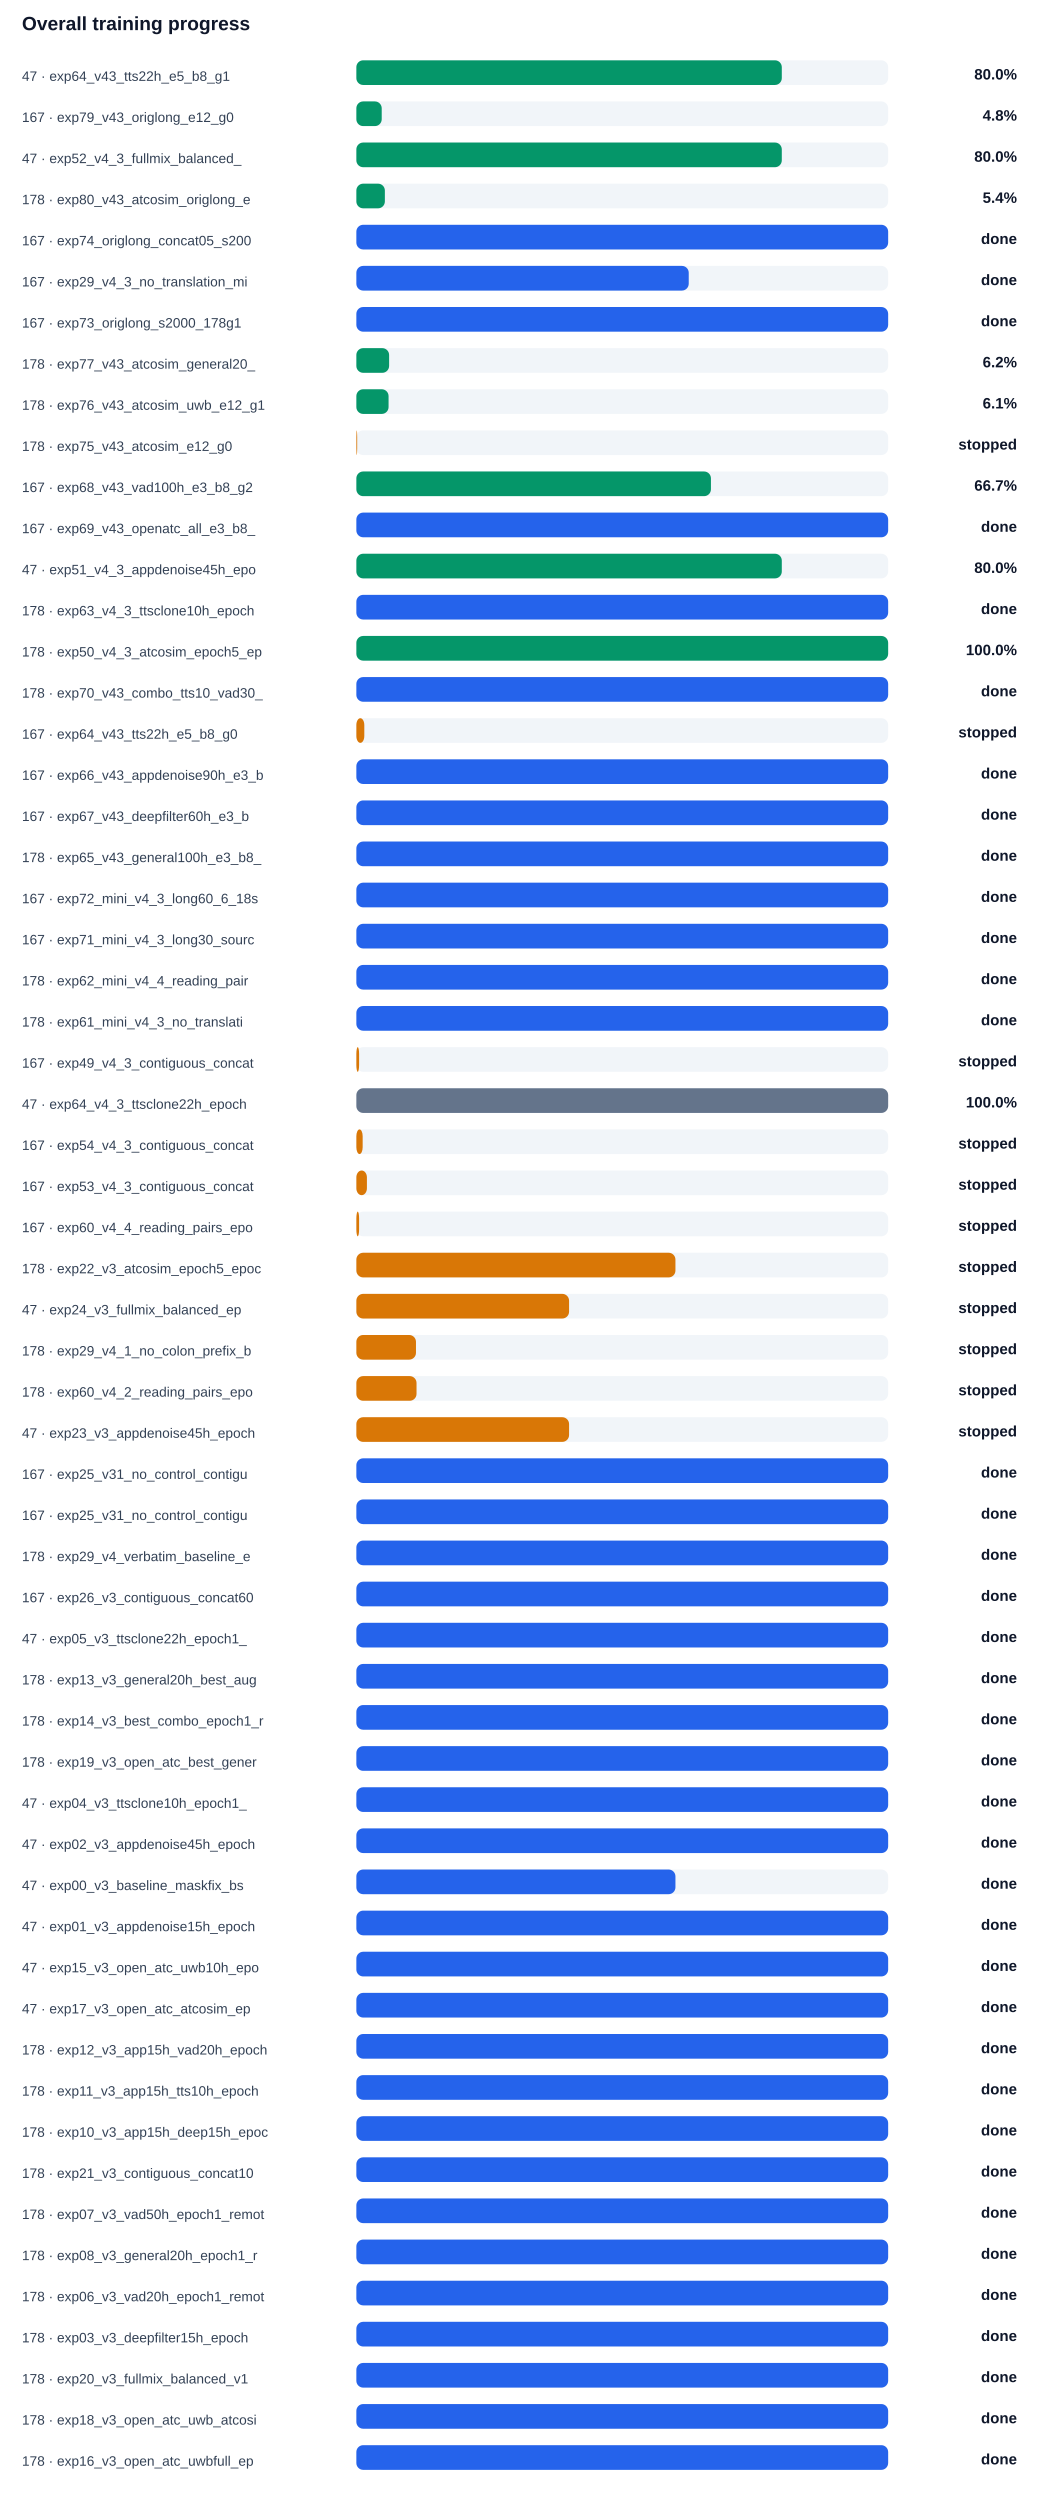
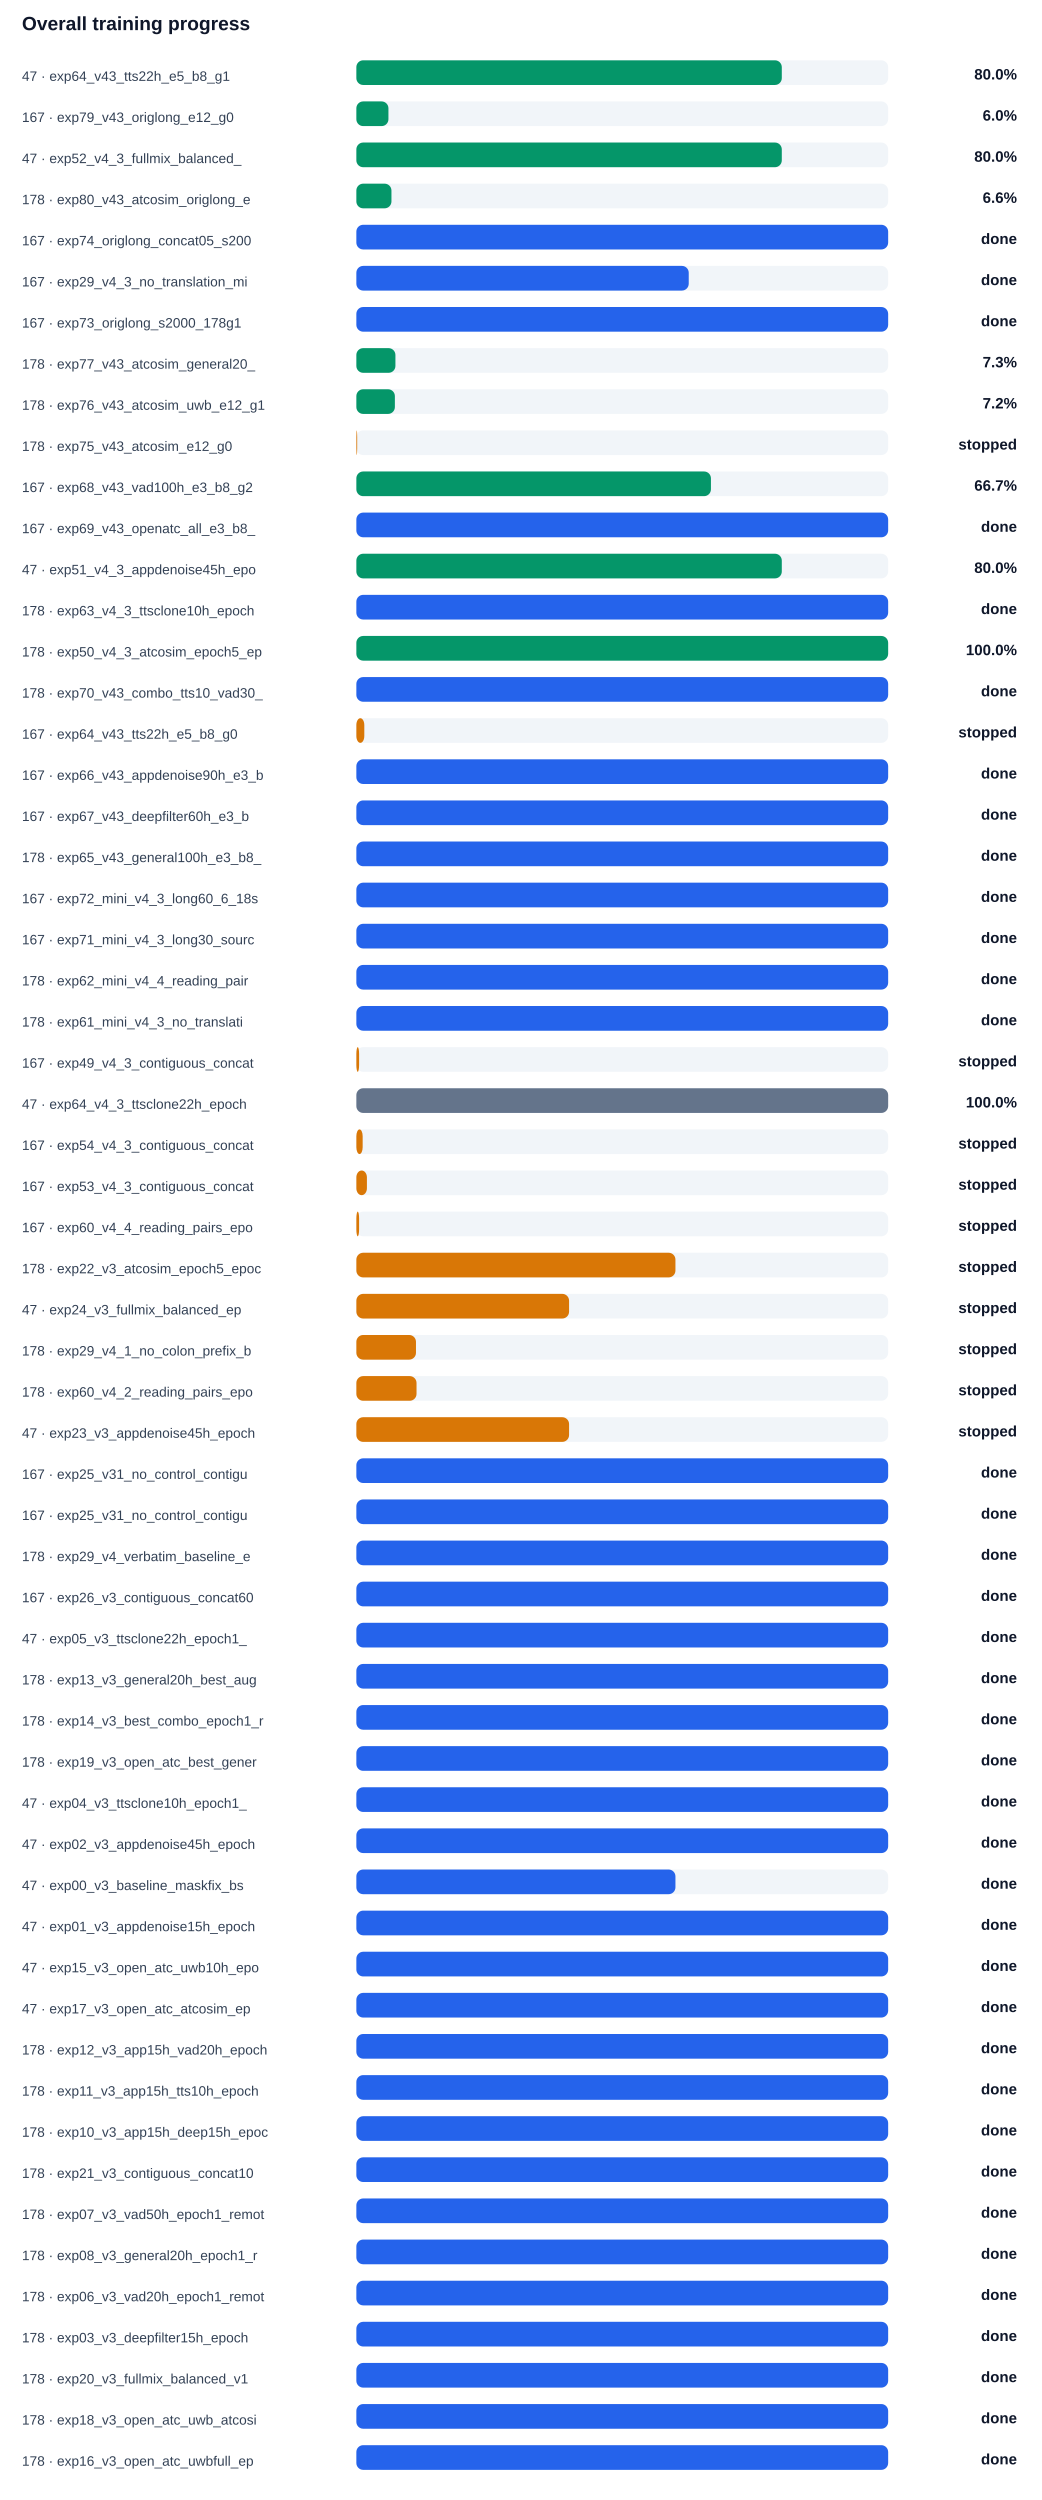
<svg xmlns="http://www.w3.org/2000/svg" width="100%" viewBox="0 0 760 1824" style="max-width:760px;background:#ffffff;border:1px solid #e5e7eb;border-radius:10px;">
  <text x="16.0" y="22.0" font-size="14" fill="#0f172a" text-anchor="start" font-family="Arial, sans-serif" font-weight="700">Overall training progress</text>
  <text x="16.0" y="59.0" font-size="10" fill="#334155" text-anchor="start" font-family="Arial, sans-serif" font-weight="400">47 · exp64_v43_tts22h_e5_b8_g1</text>
  <rect x="260" y="44" width="388" height="18" rx="5" fill="#f1f5f9" />
  <rect x="260" y="44" width="310.4" height="18" rx="5" fill="#059669" />
  <text x="742.0" y="58.0" font-size="11" fill="#0f172a" text-anchor="end" font-family="Arial, sans-serif" font-weight="700">80.0%</text>
  <text x="16.0" y="89.0" font-size="10" fill="#334155" text-anchor="start" font-family="Arial, sans-serif" font-weight="400">167 · exp79_v43_origlong_e12_g0</text>
  <rect x="260" y="74" width="388" height="18" rx="5" fill="#f1f5f9" />
-   <rect x="260" y="74" width="18.5" height="18" rx="5" fill="#059669" />
-   <text x="742.0" y="88.0" font-size="11" fill="#0f172a" text-anchor="end" font-family="Arial, sans-serif" font-weight="700">4.8%</text>
+   <rect x="260" y="74" width="23.4" height="18" rx="5" fill="#059669" />
+   <text x="742.0" y="88.0" font-size="11" fill="#0f172a" text-anchor="end" font-family="Arial, sans-serif" font-weight="700">6.0%</text>
  <text x="16.0" y="119.0" font-size="10" fill="#334155" text-anchor="start" font-family="Arial, sans-serif" font-weight="400">47 · exp52_v4_3_fullmix_balanced_</text>
  <rect x="260" y="104" width="388" height="18" rx="5" fill="#f1f5f9" />
  <rect x="260" y="104" width="310.4" height="18" rx="5" fill="#059669" />
  <text x="742.0" y="118.0" font-size="11" fill="#0f172a" text-anchor="end" font-family="Arial, sans-serif" font-weight="700">80.0%</text>
  <text x="16.0" y="149.0" font-size="10" fill="#334155" text-anchor="start" font-family="Arial, sans-serif" font-weight="400">178 · exp80_v43_atcosim_origlong_e</text>
  <rect x="260" y="134" width="388" height="18" rx="5" fill="#f1f5f9" />
-   <rect x="260" y="134" width="20.8" height="18" rx="5" fill="#059669" />
-   <text x="742.0" y="148.0" font-size="11" fill="#0f172a" text-anchor="end" font-family="Arial, sans-serif" font-weight="700">5.4%</text>
+   <rect x="260" y="134" width="25.6" height="18" rx="5" fill="#059669" />
+   <text x="742.0" y="148.0" font-size="11" fill="#0f172a" text-anchor="end" font-family="Arial, sans-serif" font-weight="700">6.6%</text>
  <text x="16.0" y="179.0" font-size="10" fill="#334155" text-anchor="start" font-family="Arial, sans-serif" font-weight="400">167 · exp74_origlong_concat05_s200</text>
  <rect x="260" y="164" width="388" height="18" rx="5" fill="#f1f5f9" />
  <rect x="260" y="164" width="388.0" height="18" rx="5" fill="#2563eb" />
  <text x="742.0" y="178.0" font-size="11" fill="#0f172a" text-anchor="end" font-family="Arial, sans-serif" font-weight="700">done</text>
  <text x="16.0" y="209.0" font-size="10" fill="#334155" text-anchor="start" font-family="Arial, sans-serif" font-weight="400">167 · exp29_v4_3_no_translation_mi</text>
  <rect x="260" y="194" width="388" height="18" rx="5" fill="#f1f5f9" />
  <rect x="260" y="194" width="242.5" height="18" rx="5" fill="#2563eb" />
  <text x="742.0" y="208.0" font-size="11" fill="#0f172a" text-anchor="end" font-family="Arial, sans-serif" font-weight="700">done</text>
  <text x="16.0" y="239.0" font-size="10" fill="#334155" text-anchor="start" font-family="Arial, sans-serif" font-weight="400">167 · exp73_origlong_s2000_178g1</text>
  <rect x="260" y="224" width="388" height="18" rx="5" fill="#f1f5f9" />
  <rect x="260" y="224" width="388.0" height="18" rx="5" fill="#2563eb" />
  <text x="742.0" y="238.0" font-size="11" fill="#0f172a" text-anchor="end" font-family="Arial, sans-serif" font-weight="700">done</text>
  <text x="16.0" y="269.0" font-size="10" fill="#334155" text-anchor="start" font-family="Arial, sans-serif" font-weight="400">178 · exp77_v43_atcosim_general20_</text>
  <rect x="260" y="254" width="388" height="18" rx="5" fill="#f1f5f9" />
-   <rect x="260" y="254" width="23.9" height="18" rx="5" fill="#059669" />
-   <text x="742.0" y="268.0" font-size="11" fill="#0f172a" text-anchor="end" font-family="Arial, sans-serif" font-weight="700">6.2%</text>
+   <rect x="260" y="254" width="28.5" height="18" rx="5" fill="#059669" />
+   <text x="742.0" y="268.0" font-size="11" fill="#0f172a" text-anchor="end" font-family="Arial, sans-serif" font-weight="700">7.3%</text>
  <text x="16.0" y="299.0" font-size="10" fill="#334155" text-anchor="start" font-family="Arial, sans-serif" font-weight="400">178 · exp76_v43_atcosim_uwb_e12_g1</text>
  <rect x="260" y="284" width="388" height="18" rx="5" fill="#f1f5f9" />
-   <rect x="260" y="284" width="23.5" height="18" rx="5" fill="#059669" />
-   <text x="742.0" y="298.0" font-size="11" fill="#0f172a" text-anchor="end" font-family="Arial, sans-serif" font-weight="700">6.1%</text>
+   <rect x="260" y="284" width="28.1" height="18" rx="5" fill="#059669" />
+   <text x="742.0" y="298.0" font-size="11" fill="#0f172a" text-anchor="end" font-family="Arial, sans-serif" font-weight="700">7.2%</text>
  <text x="16.0" y="329.0" font-size="10" fill="#334155" text-anchor="start" font-family="Arial, sans-serif" font-weight="400">178 · exp75_v43_atcosim_e12_g0</text>
  <rect x="260" y="314" width="388" height="18" rx="5" fill="#f1f5f9" />
  <rect x="260" y="314" width="0.6" height="18" rx="5" fill="#d97706" />
  <text x="742.0" y="328.0" font-size="11" fill="#0f172a" text-anchor="end" font-family="Arial, sans-serif" font-weight="700">stopped</text>
  <text x="16.0" y="359.0" font-size="10" fill="#334155" text-anchor="start" font-family="Arial, sans-serif" font-weight="400">167 · exp68_v43_vad100h_e3_b8_g2</text>
  <rect x="260" y="344" width="388" height="18" rx="5" fill="#f1f5f9" />
  <rect x="260" y="344" width="258.7" height="18" rx="5" fill="#059669" />
  <text x="742.0" y="358.0" font-size="11" fill="#0f172a" text-anchor="end" font-family="Arial, sans-serif" font-weight="700">66.7%</text>
  <text x="16.0" y="389.0" font-size="10" fill="#334155" text-anchor="start" font-family="Arial, sans-serif" font-weight="400">167 · exp69_v43_openatc_all_e3_b8_</text>
  <rect x="260" y="374" width="388" height="18" rx="5" fill="#f1f5f9" />
  <rect x="260" y="374" width="388.0" height="18" rx="5" fill="#2563eb" />
  <text x="742.0" y="388.0" font-size="11" fill="#0f172a" text-anchor="end" font-family="Arial, sans-serif" font-weight="700">done</text>
  <text x="16.0" y="419.0" font-size="10" fill="#334155" text-anchor="start" font-family="Arial, sans-serif" font-weight="400">47 · exp51_v4_3_appdenoise45h_epo</text>
  <rect x="260" y="404" width="388" height="18" rx="5" fill="#f1f5f9" />
  <rect x="260" y="404" width="310.4" height="18" rx="5" fill="#059669" />
  <text x="742.0" y="418.0" font-size="11" fill="#0f172a" text-anchor="end" font-family="Arial, sans-serif" font-weight="700">80.0%</text>
  <text x="16.0" y="449.0" font-size="10" fill="#334155" text-anchor="start" font-family="Arial, sans-serif" font-weight="400">178 · exp63_v4_3_ttsclone10h_epoch</text>
  <rect x="260" y="434" width="388" height="18" rx="5" fill="#f1f5f9" />
  <rect x="260" y="434" width="388.0" height="18" rx="5" fill="#2563eb" />
  <text x="742.0" y="448.0" font-size="11" fill="#0f172a" text-anchor="end" font-family="Arial, sans-serif" font-weight="700">done</text>
  <text x="16.0" y="479.0" font-size="10" fill="#334155" text-anchor="start" font-family="Arial, sans-serif" font-weight="400">178 · exp50_v4_3_atcosim_epoch5_ep</text>
  <rect x="260" y="464" width="388" height="18" rx="5" fill="#f1f5f9" />
  <rect x="260" y="464" width="388.0" height="18" rx="5" fill="#059669" />
  <text x="742.0" y="478.0" font-size="11" fill="#0f172a" text-anchor="end" font-family="Arial, sans-serif" font-weight="700">100.0%</text>
  <text x="16.0" y="509.0" font-size="10" fill="#334155" text-anchor="start" font-family="Arial, sans-serif" font-weight="400">178 · exp70_v43_combo_tts10_vad30_</text>
  <rect x="260" y="494" width="388" height="18" rx="5" fill="#f1f5f9" />
  <rect x="260" y="494" width="388.0" height="18" rx="5" fill="#2563eb" />
  <text x="742.0" y="508.0" font-size="11" fill="#0f172a" text-anchor="end" font-family="Arial, sans-serif" font-weight="700">done</text>
  <text x="16.0" y="539.0" font-size="10" fill="#334155" text-anchor="start" font-family="Arial, sans-serif" font-weight="400">167 · exp64_v43_tts22h_e5_b8_g0</text>
  <rect x="260" y="524" width="388" height="18" rx="5" fill="#f1f5f9" />
  <rect x="260" y="524" width="5.8" height="18" rx="5" fill="#d97706" />
  <text x="742.0" y="538.0" font-size="11" fill="#0f172a" text-anchor="end" font-family="Arial, sans-serif" font-weight="700">stopped</text>
  <text x="16.0" y="569.0" font-size="10" fill="#334155" text-anchor="start" font-family="Arial, sans-serif" font-weight="400">167 · exp66_v43_appdenoise90h_e3_b</text>
  <rect x="260" y="554" width="388" height="18" rx="5" fill="#f1f5f9" />
  <rect x="260" y="554" width="388.0" height="18" rx="5" fill="#2563eb" />
  <text x="742.0" y="568.0" font-size="11" fill="#0f172a" text-anchor="end" font-family="Arial, sans-serif" font-weight="700">done</text>
  <text x="16.0" y="599.0" font-size="10" fill="#334155" text-anchor="start" font-family="Arial, sans-serif" font-weight="400">167 · exp67_v43_deepfilter60h_e3_b</text>
  <rect x="260" y="584" width="388" height="18" rx="5" fill="#f1f5f9" />
  <rect x="260" y="584" width="388.0" height="18" rx="5" fill="#2563eb" />
  <text x="742.0" y="598.0" font-size="11" fill="#0f172a" text-anchor="end" font-family="Arial, sans-serif" font-weight="700">done</text>
  <text x="16.0" y="629.0" font-size="10" fill="#334155" text-anchor="start" font-family="Arial, sans-serif" font-weight="400">178 · exp65_v43_general100h_e3_b8_</text>
  <rect x="260" y="614" width="388" height="18" rx="5" fill="#f1f5f9" />
  <rect x="260" y="614" width="388.0" height="18" rx="5" fill="#2563eb" />
  <text x="742.0" y="628.0" font-size="11" fill="#0f172a" text-anchor="end" font-family="Arial, sans-serif" font-weight="700">done</text>
  <text x="16.0" y="659.0" font-size="10" fill="#334155" text-anchor="start" font-family="Arial, sans-serif" font-weight="400">167 · exp72_mini_v4_3_long60_6_18s</text>
  <rect x="260" y="644" width="388" height="18" rx="5" fill="#f1f5f9" />
  <rect x="260" y="644" width="388.0" height="18" rx="5" fill="#2563eb" />
  <text x="742.0" y="658.0" font-size="11" fill="#0f172a" text-anchor="end" font-family="Arial, sans-serif" font-weight="700">done</text>
  <text x="16.0" y="689.0" font-size="10" fill="#334155" text-anchor="start" font-family="Arial, sans-serif" font-weight="400">167 · exp71_mini_v4_3_long30_sourc</text>
  <rect x="260" y="674" width="388" height="18" rx="5" fill="#f1f5f9" />
  <rect x="260" y="674" width="388.0" height="18" rx="5" fill="#2563eb" />
  <text x="742.0" y="688.0" font-size="11" fill="#0f172a" text-anchor="end" font-family="Arial, sans-serif" font-weight="700">done</text>
  <text x="16.0" y="719.0" font-size="10" fill="#334155" text-anchor="start" font-family="Arial, sans-serif" font-weight="400">178 · exp62_mini_v4_4_reading_pair</text>
  <rect x="260" y="704" width="388" height="18" rx="5" fill="#f1f5f9" />
  <rect x="260" y="704" width="388.0" height="18" rx="5" fill="#2563eb" />
  <text x="742.0" y="718.0" font-size="11" fill="#0f172a" text-anchor="end" font-family="Arial, sans-serif" font-weight="700">done</text>
  <text x="16.0" y="749.0" font-size="10" fill="#334155" text-anchor="start" font-family="Arial, sans-serif" font-weight="400">178 · exp61_mini_v4_3_no_translati</text>
  <rect x="260" y="734" width="388" height="18" rx="5" fill="#f1f5f9" />
  <rect x="260" y="734" width="388.0" height="18" rx="5" fill="#2563eb" />
  <text x="742.0" y="748.0" font-size="11" fill="#0f172a" text-anchor="end" font-family="Arial, sans-serif" font-weight="700">done</text>
  <text x="16.0" y="779.0" font-size="10" fill="#334155" text-anchor="start" font-family="Arial, sans-serif" font-weight="400">167 · exp49_v4_3_contiguous_concat</text>
  <rect x="260" y="764" width="388" height="18" rx="5" fill="#f1f5f9" />
  <rect x="260" y="764" width="2.0" height="18" rx="5" fill="#d97706" />
  <text x="742.0" y="778.0" font-size="11" fill="#0f172a" text-anchor="end" font-family="Arial, sans-serif" font-weight="700">stopped</text>
  <text x="16.0" y="809.0" font-size="10" fill="#334155" text-anchor="start" font-family="Arial, sans-serif" font-weight="400">47 · exp64_v4_3_ttsclone22h_epoch</text>
  <rect x="260" y="794" width="388" height="18" rx="5" fill="#f1f5f9" />
  <rect x="260" y="794" width="388.0" height="18" rx="5" fill="#64748b" />
  <text x="742.0" y="808.0" font-size="11" fill="#0f172a" text-anchor="end" font-family="Arial, sans-serif" font-weight="700">100.0%</text>
  <text x="16.0" y="839.0" font-size="10" fill="#334155" text-anchor="start" font-family="Arial, sans-serif" font-weight="400">167 · exp54_v4_3_contiguous_concat</text>
  <rect x="260" y="824" width="388" height="18" rx="5" fill="#f1f5f9" />
  <rect x="260" y="824" width="4.6" height="18" rx="5" fill="#d97706" />
  <text x="742.0" y="838.0" font-size="11" fill="#0f172a" text-anchor="end" font-family="Arial, sans-serif" font-weight="700">stopped</text>
  <text x="16.0" y="869.0" font-size="10" fill="#334155" text-anchor="start" font-family="Arial, sans-serif" font-weight="400">167 · exp53_v4_3_contiguous_concat</text>
  <rect x="260" y="854" width="388" height="18" rx="5" fill="#f1f5f9" />
  <rect x="260" y="854" width="7.7" height="18" rx="5" fill="#d97706" />
  <text x="742.0" y="868.0" font-size="11" fill="#0f172a" text-anchor="end" font-family="Arial, sans-serif" font-weight="700">stopped</text>
  <text x="16.0" y="899.0" font-size="10" fill="#334155" text-anchor="start" font-family="Arial, sans-serif" font-weight="400">167 · exp60_v4_4_reading_pairs_epo</text>
  <rect x="260" y="884" width="388" height="18" rx="5" fill="#f1f5f9" />
  <rect x="260" y="884" width="2.0" height="18" rx="5" fill="#d97706" />
  <text x="742.0" y="898.0" font-size="11" fill="#0f172a" text-anchor="end" font-family="Arial, sans-serif" font-weight="700">stopped</text>
  <text x="16.0" y="929.0" font-size="10" fill="#334155" text-anchor="start" font-family="Arial, sans-serif" font-weight="400">178 · exp22_v3_atcosim_epoch5_epoc</text>
  <rect x="260" y="914" width="388" height="18" rx="5" fill="#f1f5f9" />
  <rect x="260" y="914" width="232.8" height="18" rx="5" fill="#d97706" />
  <text x="742.0" y="928.0" font-size="11" fill="#0f172a" text-anchor="end" font-family="Arial, sans-serif" font-weight="700">stopped</text>
  <text x="16.0" y="959.0" font-size="10" fill="#334155" text-anchor="start" font-family="Arial, sans-serif" font-weight="400">47 · exp24_v3_fullmix_balanced_ep</text>
  <rect x="260" y="944" width="388" height="18" rx="5" fill="#f1f5f9" />
  <rect x="260" y="944" width="155.2" height="18" rx="5" fill="#d97706" />
  <text x="742.0" y="958.0" font-size="11" fill="#0f172a" text-anchor="end" font-family="Arial, sans-serif" font-weight="700">stopped</text>
  <text x="16.0" y="989.0" font-size="10" fill="#334155" text-anchor="start" font-family="Arial, sans-serif" font-weight="400">178 · exp29_v4_1_no_colon_prefix_b</text>
  <rect x="260" y="974" width="388" height="18" rx="5" fill="#f1f5f9" />
  <rect x="260" y="974" width="43.5" height="18" rx="5" fill="#d97706" />
  <text x="742.0" y="988.0" font-size="11" fill="#0f172a" text-anchor="end" font-family="Arial, sans-serif" font-weight="700">stopped</text>
  <text x="16.0" y="1019.0" font-size="10" fill="#334155" text-anchor="start" font-family="Arial, sans-serif" font-weight="400">178 · exp60_v4_2_reading_pairs_epo</text>
  <rect x="260" y="1004" width="388" height="18" rx="5" fill="#f1f5f9" />
  <rect x="260" y="1004" width="43.9" height="18" rx="5" fill="#d97706" />
  <text x="742.0" y="1018.0" font-size="11" fill="#0f172a" text-anchor="end" font-family="Arial, sans-serif" font-weight="700">stopped</text>
  <text x="16.0" y="1049.0" font-size="10" fill="#334155" text-anchor="start" font-family="Arial, sans-serif" font-weight="400">47 · exp23_v3_appdenoise45h_epoch</text>
  <rect x="260" y="1034" width="388" height="18" rx="5" fill="#f1f5f9" />
  <rect x="260" y="1034" width="155.2" height="18" rx="5" fill="#d97706" />
  <text x="742.0" y="1048.0" font-size="11" fill="#0f172a" text-anchor="end" font-family="Arial, sans-serif" font-weight="700">stopped</text>
  <text x="16.0" y="1079.0" font-size="10" fill="#334155" text-anchor="start" font-family="Arial, sans-serif" font-weight="400">167 · exp25_v31_no_control_contigu</text>
  <rect x="260" y="1064" width="388" height="18" rx="5" fill="#f1f5f9" />
  <rect x="260" y="1064" width="388.0" height="18" rx="5" fill="#2563eb" />
  <text x="742.0" y="1078.0" font-size="11" fill="#0f172a" text-anchor="end" font-family="Arial, sans-serif" font-weight="700">done</text>
  <text x="16.0" y="1109.0" font-size="10" fill="#334155" text-anchor="start" font-family="Arial, sans-serif" font-weight="400">167 · exp25_v31_no_control_contigu</text>
  <rect x="260" y="1094" width="388" height="18" rx="5" fill="#f1f5f9" />
  <rect x="260" y="1094" width="388.0" height="18" rx="5" fill="#2563eb" />
  <text x="742.0" y="1108.0" font-size="11" fill="#0f172a" text-anchor="end" font-family="Arial, sans-serif" font-weight="700">done</text>
  <text x="16.0" y="1139.0" font-size="10" fill="#334155" text-anchor="start" font-family="Arial, sans-serif" font-weight="400">178 · exp29_v4_verbatim_baseline_e</text>
  <rect x="260" y="1124" width="388" height="18" rx="5" fill="#f1f5f9" />
  <rect x="260" y="1124" width="388.0" height="18" rx="5" fill="#2563eb" />
  <text x="742.0" y="1138.0" font-size="11" fill="#0f172a" text-anchor="end" font-family="Arial, sans-serif" font-weight="700">done</text>
  <text x="16.0" y="1169.0" font-size="10" fill="#334155" text-anchor="start" font-family="Arial, sans-serif" font-weight="400">167 · exp26_v3_contiguous_concat60</text>
  <rect x="260" y="1154" width="388" height="18" rx="5" fill="#f1f5f9" />
  <rect x="260" y="1154" width="388.0" height="18" rx="5" fill="#2563eb" />
  <text x="742.0" y="1168.0" font-size="11" fill="#0f172a" text-anchor="end" font-family="Arial, sans-serif" font-weight="700">done</text>
  <text x="16.0" y="1199.0" font-size="10" fill="#334155" text-anchor="start" font-family="Arial, sans-serif" font-weight="400">47 · exp05_v3_ttsclone22h_epoch1_</text>
  <rect x="260" y="1184" width="388" height="18" rx="5" fill="#f1f5f9" />
  <rect x="260" y="1184" width="388.0" height="18" rx="5" fill="#2563eb" />
  <text x="742.0" y="1198.0" font-size="11" fill="#0f172a" text-anchor="end" font-family="Arial, sans-serif" font-weight="700">done</text>
  <text x="16.0" y="1229.0" font-size="10" fill="#334155" text-anchor="start" font-family="Arial, sans-serif" font-weight="400">178 · exp13_v3_general20h_best_aug</text>
  <rect x="260" y="1214" width="388" height="18" rx="5" fill="#f1f5f9" />
  <rect x="260" y="1214" width="388.0" height="18" rx="5" fill="#2563eb" />
  <text x="742.0" y="1228.0" font-size="11" fill="#0f172a" text-anchor="end" font-family="Arial, sans-serif" font-weight="700">done</text>
  <text x="16.0" y="1259.0" font-size="10" fill="#334155" text-anchor="start" font-family="Arial, sans-serif" font-weight="400">178 · exp14_v3_best_combo_epoch1_r</text>
  <rect x="260" y="1244" width="388" height="18" rx="5" fill="#f1f5f9" />
  <rect x="260" y="1244" width="388.0" height="18" rx="5" fill="#2563eb" />
  <text x="742.0" y="1258.0" font-size="11" fill="#0f172a" text-anchor="end" font-family="Arial, sans-serif" font-weight="700">done</text>
  <text x="16.0" y="1289.0" font-size="10" fill="#334155" text-anchor="start" font-family="Arial, sans-serif" font-weight="400">178 · exp19_v3_open_atc_best_gener</text>
  <rect x="260" y="1274" width="388" height="18" rx="5" fill="#f1f5f9" />
  <rect x="260" y="1274" width="388.0" height="18" rx="5" fill="#2563eb" />
  <text x="742.0" y="1288.0" font-size="11" fill="#0f172a" text-anchor="end" font-family="Arial, sans-serif" font-weight="700">done</text>
  <text x="16.0" y="1319.0" font-size="10" fill="#334155" text-anchor="start" font-family="Arial, sans-serif" font-weight="400">47 · exp04_v3_ttsclone10h_epoch1_</text>
  <rect x="260" y="1304" width="388" height="18" rx="5" fill="#f1f5f9" />
  <rect x="260" y="1304" width="388.0" height="18" rx="5" fill="#2563eb" />
  <text x="742.0" y="1318.0" font-size="11" fill="#0f172a" text-anchor="end" font-family="Arial, sans-serif" font-weight="700">done</text>
  <text x="16.0" y="1349.0" font-size="10" fill="#334155" text-anchor="start" font-family="Arial, sans-serif" font-weight="400">47 · exp02_v3_appdenoise45h_epoch</text>
  <rect x="260" y="1334" width="388" height="18" rx="5" fill="#f1f5f9" />
  <rect x="260" y="1334" width="388.0" height="18" rx="5" fill="#2563eb" />
  <text x="742.0" y="1348.0" font-size="11" fill="#0f172a" text-anchor="end" font-family="Arial, sans-serif" font-weight="700">done</text>
  <text x="16.0" y="1379.0" font-size="10" fill="#334155" text-anchor="start" font-family="Arial, sans-serif" font-weight="400">47 · exp00_v3_baseline_maskfix_bs</text>
  <rect x="260" y="1364" width="388" height="18" rx="5" fill="#f1f5f9" />
  <rect x="260" y="1364" width="232.8" height="18" rx="5" fill="#2563eb" />
  <text x="742.0" y="1378.0" font-size="11" fill="#0f172a" text-anchor="end" font-family="Arial, sans-serif" font-weight="700">done</text>
  <text x="16.0" y="1409.0" font-size="10" fill="#334155" text-anchor="start" font-family="Arial, sans-serif" font-weight="400">47 · exp01_v3_appdenoise15h_epoch</text>
  <rect x="260" y="1394" width="388" height="18" rx="5" fill="#f1f5f9" />
  <rect x="260" y="1394" width="388.0" height="18" rx="5" fill="#2563eb" />
  <text x="742.0" y="1408.0" font-size="11" fill="#0f172a" text-anchor="end" font-family="Arial, sans-serif" font-weight="700">done</text>
  <text x="16.0" y="1439.0" font-size="10" fill="#334155" text-anchor="start" font-family="Arial, sans-serif" font-weight="400">47 · exp15_v3_open_atc_uwb10h_epo</text>
  <rect x="260" y="1424" width="388" height="18" rx="5" fill="#f1f5f9" />
  <rect x="260" y="1424" width="388.0" height="18" rx="5" fill="#2563eb" />
  <text x="742.0" y="1438.0" font-size="11" fill="#0f172a" text-anchor="end" font-family="Arial, sans-serif" font-weight="700">done</text>
  <text x="16.0" y="1469.0" font-size="10" fill="#334155" text-anchor="start" font-family="Arial, sans-serif" font-weight="400">47 · exp17_v3_open_atc_atcosim_ep</text>
  <rect x="260" y="1454" width="388" height="18" rx="5" fill="#f1f5f9" />
  <rect x="260" y="1454" width="388.0" height="18" rx="5" fill="#2563eb" />
  <text x="742.0" y="1468.0" font-size="11" fill="#0f172a" text-anchor="end" font-family="Arial, sans-serif" font-weight="700">done</text>
  <text x="16.0" y="1499.0" font-size="10" fill="#334155" text-anchor="start" font-family="Arial, sans-serif" font-weight="400">178 · exp12_v3_app15h_vad20h_epoch</text>
  <rect x="260" y="1484" width="388" height="18" rx="5" fill="#f1f5f9" />
  <rect x="260" y="1484" width="388.0" height="18" rx="5" fill="#2563eb" />
  <text x="742.0" y="1498.0" font-size="11" fill="#0f172a" text-anchor="end" font-family="Arial, sans-serif" font-weight="700">done</text>
  <text x="16.0" y="1529.0" font-size="10" fill="#334155" text-anchor="start" font-family="Arial, sans-serif" font-weight="400">178 · exp11_v3_app15h_tts10h_epoch</text>
  <rect x="260" y="1514" width="388" height="18" rx="5" fill="#f1f5f9" />
  <rect x="260" y="1514" width="388.0" height="18" rx="5" fill="#2563eb" />
  <text x="742.0" y="1528.0" font-size="11" fill="#0f172a" text-anchor="end" font-family="Arial, sans-serif" font-weight="700">done</text>
  <text x="16.0" y="1559.0" font-size="10" fill="#334155" text-anchor="start" font-family="Arial, sans-serif" font-weight="400">178 · exp10_v3_app15h_deep15h_epoc</text>
  <rect x="260" y="1544" width="388" height="18" rx="5" fill="#f1f5f9" />
  <rect x="260" y="1544" width="388.0" height="18" rx="5" fill="#2563eb" />
  <text x="742.0" y="1558.0" font-size="11" fill="#0f172a" text-anchor="end" font-family="Arial, sans-serif" font-weight="700">done</text>
  <text x="16.0" y="1589.0" font-size="10" fill="#334155" text-anchor="start" font-family="Arial, sans-serif" font-weight="400">178 · exp21_v3_contiguous_concat10</text>
  <rect x="260" y="1574" width="388" height="18" rx="5" fill="#f1f5f9" />
  <rect x="260" y="1574" width="388.0" height="18" rx="5" fill="#2563eb" />
  <text x="742.0" y="1588.0" font-size="11" fill="#0f172a" text-anchor="end" font-family="Arial, sans-serif" font-weight="700">done</text>
  <text x="16.0" y="1619.0" font-size="10" fill="#334155" text-anchor="start" font-family="Arial, sans-serif" font-weight="400">178 · exp07_v3_vad50h_epoch1_remot</text>
  <rect x="260" y="1604" width="388" height="18" rx="5" fill="#f1f5f9" />
  <rect x="260" y="1604" width="388.0" height="18" rx="5" fill="#2563eb" />
  <text x="742.0" y="1618.0" font-size="11" fill="#0f172a" text-anchor="end" font-family="Arial, sans-serif" font-weight="700">done</text>
  <text x="16.0" y="1649.0" font-size="10" fill="#334155" text-anchor="start" font-family="Arial, sans-serif" font-weight="400">178 · exp08_v3_general20h_epoch1_r</text>
  <rect x="260" y="1634" width="388" height="18" rx="5" fill="#f1f5f9" />
  <rect x="260" y="1634" width="388.0" height="18" rx="5" fill="#2563eb" />
  <text x="742.0" y="1648.0" font-size="11" fill="#0f172a" text-anchor="end" font-family="Arial, sans-serif" font-weight="700">done</text>
  <text x="16.0" y="1679.0" font-size="10" fill="#334155" text-anchor="start" font-family="Arial, sans-serif" font-weight="400">178 · exp06_v3_vad20h_epoch1_remot</text>
  <rect x="260" y="1664" width="388" height="18" rx="5" fill="#f1f5f9" />
  <rect x="260" y="1664" width="388.0" height="18" rx="5" fill="#2563eb" />
  <text x="742.0" y="1678.0" font-size="11" fill="#0f172a" text-anchor="end" font-family="Arial, sans-serif" font-weight="700">done</text>
  <text x="16.0" y="1709.0" font-size="10" fill="#334155" text-anchor="start" font-family="Arial, sans-serif" font-weight="400">178 · exp03_v3_deepfilter15h_epoch</text>
  <rect x="260" y="1694" width="388" height="18" rx="5" fill="#f1f5f9" />
  <rect x="260" y="1694" width="388.0" height="18" rx="5" fill="#2563eb" />
  <text x="742.0" y="1708.0" font-size="11" fill="#0f172a" text-anchor="end" font-family="Arial, sans-serif" font-weight="700">done</text>
  <text x="16.0" y="1739.0" font-size="10" fill="#334155" text-anchor="start" font-family="Arial, sans-serif" font-weight="400">178 · exp20_v3_fullmix_balanced_v1</text>
  <rect x="260" y="1724" width="388" height="18" rx="5" fill="#f1f5f9" />
  <rect x="260" y="1724" width="388.0" height="18" rx="5" fill="#2563eb" />
  <text x="742.0" y="1738.0" font-size="11" fill="#0f172a" text-anchor="end" font-family="Arial, sans-serif" font-weight="700">done</text>
  <text x="16.0" y="1769.0" font-size="10" fill="#334155" text-anchor="start" font-family="Arial, sans-serif" font-weight="400">178 · exp18_v3_open_atc_uwb_atcosi</text>
  <rect x="260" y="1754" width="388" height="18" rx="5" fill="#f1f5f9" />
  <rect x="260" y="1754" width="388.0" height="18" rx="5" fill="#2563eb" />
  <text x="742.0" y="1768.0" font-size="11" fill="#0f172a" text-anchor="end" font-family="Arial, sans-serif" font-weight="700">done</text>
  <text x="16.0" y="1799.0" font-size="10" fill="#334155" text-anchor="start" font-family="Arial, sans-serif" font-weight="400">178 · exp16_v3_open_atc_uwbfull_ep</text>
  <rect x="260" y="1784" width="388" height="18" rx="5" fill="#f1f5f9" />
  <rect x="260" y="1784" width="388.0" height="18" rx="5" fill="#2563eb" />
  <text x="742.0" y="1798.0" font-size="11" fill="#0f172a" text-anchor="end" font-family="Arial, sans-serif" font-weight="700">done</text>
</svg>
